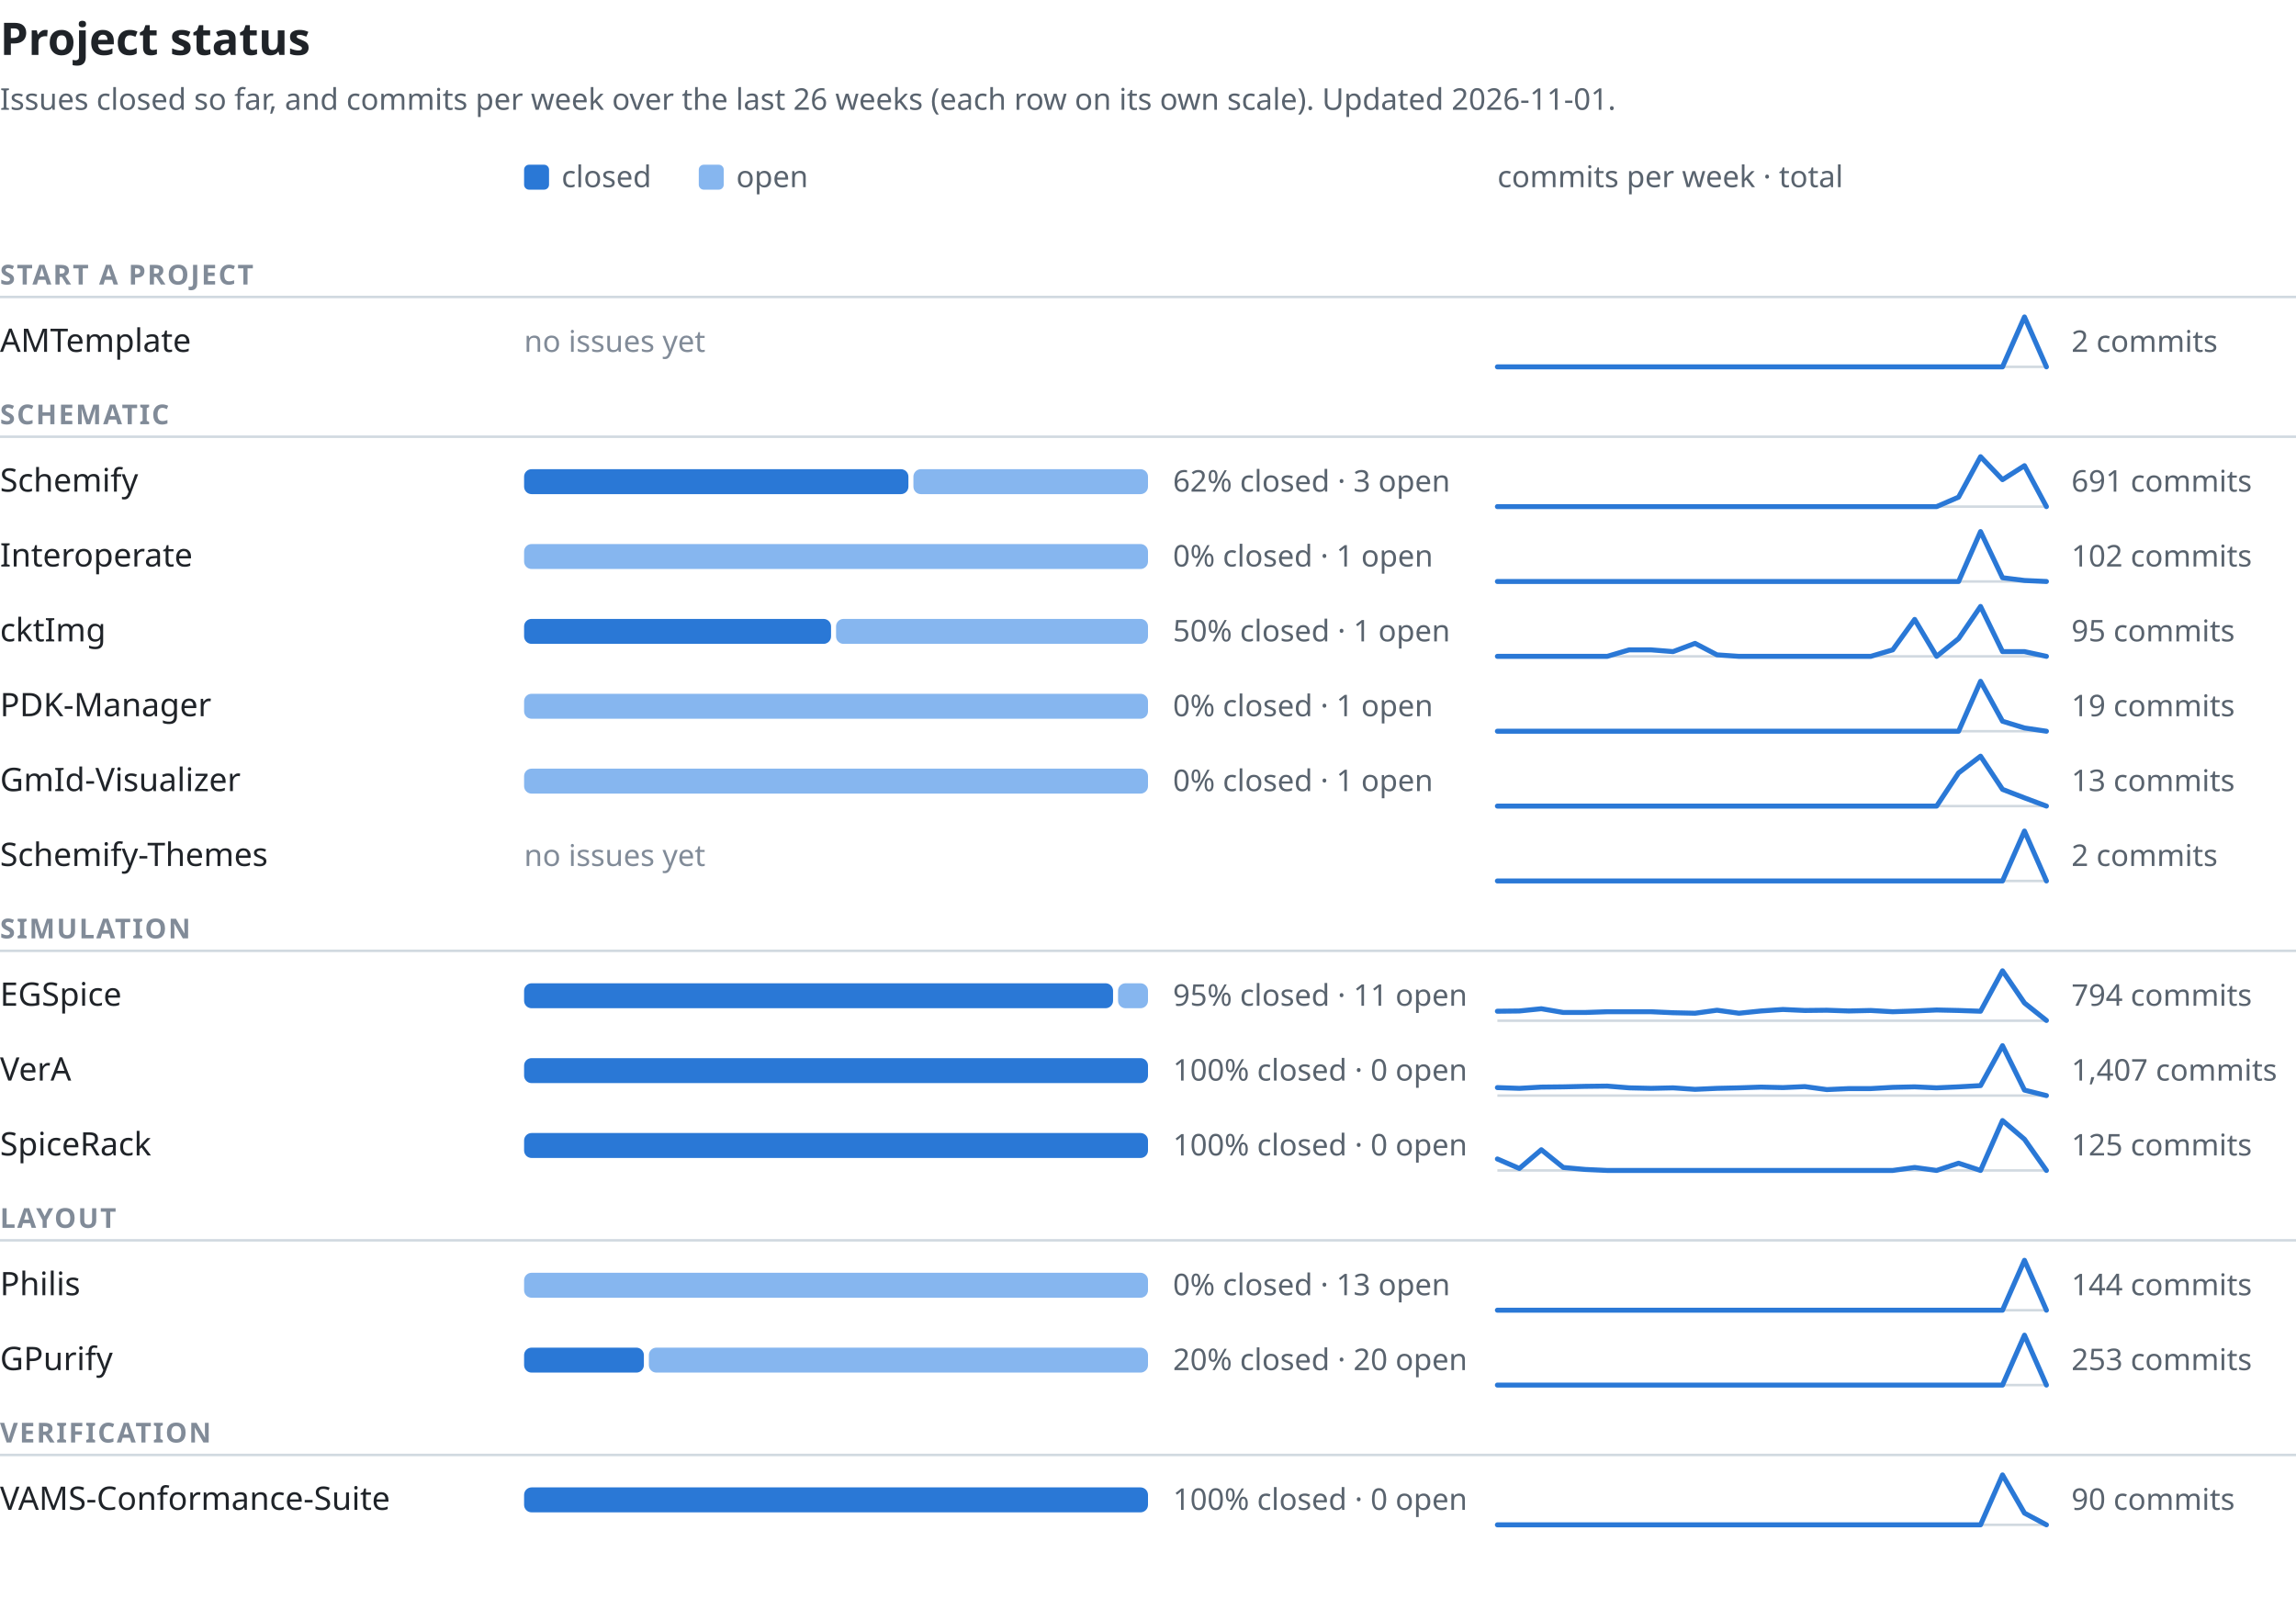
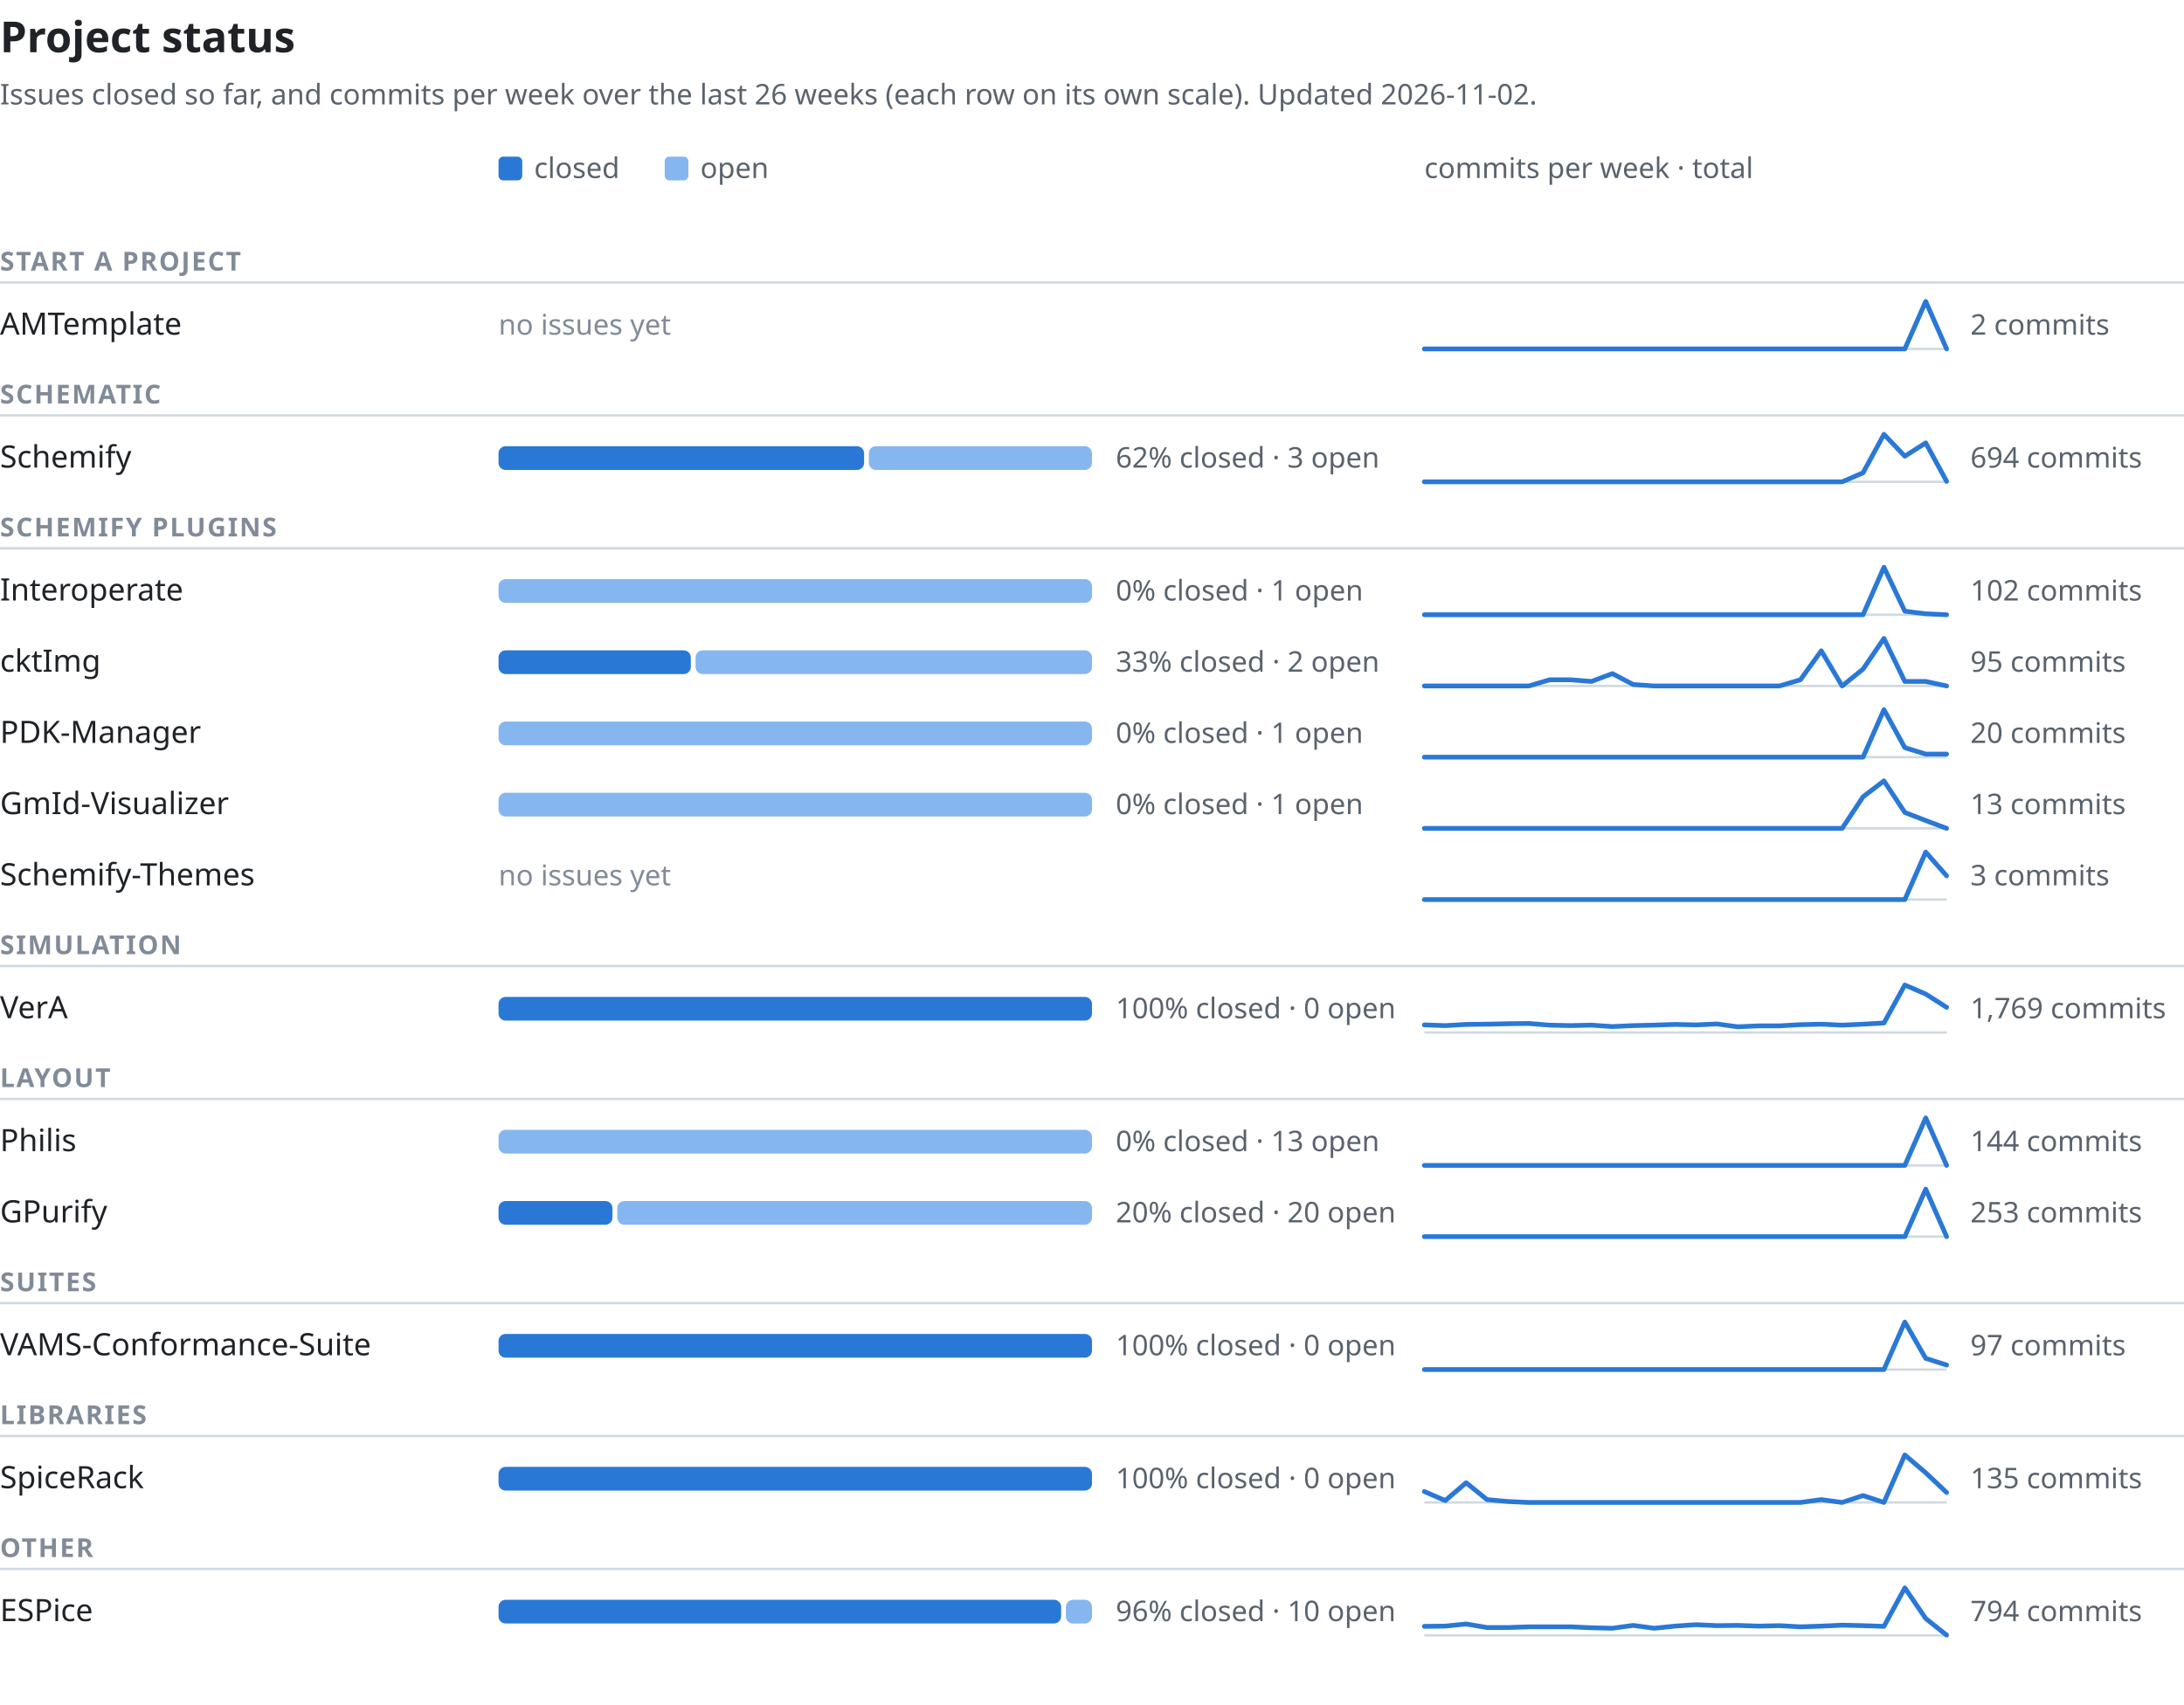
- <svg xmlns="http://www.w3.org/2000/svg" width="920" height="640" viewBox="0 0 920 640" font-family="-apple-system,BlinkMacSystemFont,'Segoe UI','Noto Sans',Helvetica,Arial,sans-serif" role="img" aria-labelledby="t d">
+ <svg xmlns="http://www.w3.org/2000/svg" width="920" height="718" viewBox="0 0 920 718" font-family="-apple-system,BlinkMacSystemFont,'Segoe UI','Noto Sans',Helvetica,Arial,sans-serif" role="img" aria-labelledby="t d">
  <text x="0" y="22" font-size="18" font-weight="600" fill="#1f2328">Project status</text>
-   <text x="0" y="44" font-size="12" fill="#59636e">Issues closed so far, and commits per week over the last 26 weeks (each row on its own scale). Updated 2026-11-01.</text>
+   <text x="0" y="44" font-size="12" fill="#59636e">Issues closed so far, and commits per week over the last 26 weeks (each row on its own scale). Updated 2026-11-02.</text>
  <rect x="210" y="66" width="10" height="10" rx="2" fill="#2a78d6" />
  <text x="225" y="75" font-size="12" fill="#59636e">closed</text>
  <rect x="280" y="66" width="10" height="10" rx="2" fill="#86b6ef" />
  <text x="295" y="75" font-size="12" fill="#59636e">open</text>
  <text x="600" y="75" font-size="12" fill="#59636e">commits per week · total</text>
  <text x="0" y="114" font-size="11" font-weight="600" letter-spacing="0.06em" fill="#818b98">START A PROJECT</text>
  <line x1="0" y1="119" x2="920" y2="119" stroke="#d1d9e0" stroke-width="1" />
  <text x="0" y="141.0" font-size="13" font-weight="500" fill="#1f2328">AMTemplate</text>
  <text x="210" y="141.0" font-size="12" fill="#818b98">no issues yet</text>
  <line x1="600" y1="147.0" x2="820" y2="147.0" stroke="#d1d9e0" stroke-width="1" />
  <polyline points="600.0,147.0 608.8,147.0 617.6,147.0 626.4,147.0 635.2,147.0 644.0,147.0 652.8,147.0 661.6,147.0 670.4,147.0 679.2,147.0 688.0,147.0 696.8,147.0 705.6,147.0 714.4,147.0 723.2,147.0 732.0,147.0 740.8,147.0 749.6,147.0 758.4,147.0 767.2,147.0 776.0,147.0 784.8,147.0 793.6,147.0 802.4,147.0 811.2,127.0 820.0,147.0" fill="none" stroke="#2a78d6" stroke-width="2" stroke-linejoin="round" stroke-linecap="round" />
  <text x="830" y="141.0" font-size="12" fill="#59636e" style="font-variant-numeric:tabular-nums">2 commits</text>
  <text x="0" y="170" font-size="11" font-weight="600" letter-spacing="0.06em" fill="#818b98">SCHEMATIC</text>
  <line x1="0" y1="175" x2="920" y2="175" stroke="#d1d9e0" stroke-width="1" />
  <text x="0" y="197.0" font-size="13" font-weight="500" fill="#1f2328">Schemify</text>
  <rect x="210" y="188.0" width="154" height="10" rx="3" fill="#2a78d6" />
  <rect x="366" y="188.0" width="94" height="10" rx="3" fill="#86b6ef" />
  <text x="470" y="197.0" font-size="12" fill="#59636e" style="font-variant-numeric:tabular-nums">62% closed · 3 open</text>
  <line x1="600" y1="203.0" x2="820" y2="203.0" stroke="#d1d9e0" stroke-width="1" />
-   <polyline points="600.0,203.0 608.8,203.0 617.6,203.0 626.4,203.0 635.2,203.0 644.0,203.0 652.8,203.0 661.6,203.0 670.4,203.0 679.2,203.0 688.0,203.0 696.8,203.0 705.6,203.0 714.4,203.0 723.2,203.0 732.0,203.0 740.8,203.0 749.6,203.0 758.4,203.0 767.2,203.0 776.0,203.0 784.8,199.2 793.6,183.0 802.4,192.2 811.2,186.6 820.0,203.0" fill="none" stroke="#2a78d6" stroke-width="2" stroke-linejoin="round" stroke-linecap="round" />
-   <text x="830" y="197.0" font-size="12" fill="#59636e" style="font-variant-numeric:tabular-nums">691 commits</text>
-   <text x="0" y="227.0" font-size="13" font-weight="500" fill="#1f2328">Interoperate</text>
-   <rect x="210" y="218.0" width="250" height="10" rx="3" fill="#86b6ef" />
-   <text x="470" y="227.0" font-size="12" fill="#59636e" style="font-variant-numeric:tabular-nums">0% closed · 1 open</text>
-   <line x1="600" y1="233.0" x2="820" y2="233.0" stroke="#d1d9e0" stroke-width="1" />
-   <polyline points="600.0,233.0 608.8,233.0 617.6,233.0 626.4,233.0 635.2,233.0 644.0,233.0 652.8,233.0 661.6,233.0 670.4,233.0 679.2,233.0 688.0,233.0 696.8,233.0 705.6,233.0 714.4,233.0 723.2,233.0 732.0,233.0 740.8,233.0 749.6,233.0 758.4,233.0 767.2,233.0 776.0,233.0 784.8,233.0 793.6,213.0 802.4,231.5 811.2,232.6 820.0,233.0" fill="none" stroke="#2a78d6" stroke-width="2" stroke-linejoin="round" stroke-linecap="round" />
-   <text x="830" y="227.0" font-size="12" fill="#59636e" style="font-variant-numeric:tabular-nums">102 commits</text>
-   <text x="0" y="257.0" font-size="13" font-weight="500" fill="#1f2328">cktImg</text>
-   <rect x="210" y="248.0" width="123" height="10" rx="3" fill="#2a78d6" />
-   <rect x="335" y="248.0" width="125" height="10" rx="3" fill="#86b6ef" />
-   <text x="470" y="257.0" font-size="12" fill="#59636e" style="font-variant-numeric:tabular-nums">50% closed · 1 open</text>
-   <line x1="600" y1="263.0" x2="820" y2="263.0" stroke="#d1d9e0" stroke-width="1" />
-   <polyline points="600.0,263.0 608.8,263.0 617.6,263.0 626.4,263.0 635.2,263.0 644.0,263.0 652.8,260.4 661.6,260.4 670.4,261.1 679.2,257.8 688.0,262.4 696.8,263.0 705.6,263.0 714.4,263.0 723.2,263.0 732.0,263.0 740.8,263.0 749.6,263.0 758.4,260.4 767.2,248.2 776.0,263.0 784.8,255.9 793.6,243.0 802.4,261.1 811.2,261.1 820.0,263.0" fill="none" stroke="#2a78d6" stroke-width="2" stroke-linejoin="round" stroke-linecap="round" />
-   <text x="830" y="257.0" font-size="12" fill="#59636e" style="font-variant-numeric:tabular-nums">95 commits</text>
-   <text x="0" y="287.0" font-size="13" font-weight="500" fill="#1f2328">PDK-Manager</text>
-   <rect x="210" y="278.0" width="250" height="10" rx="3" fill="#86b6ef" />
-   <text x="470" y="287.0" font-size="12" fill="#59636e" style="font-variant-numeric:tabular-nums">0% closed · 1 open</text>
-   <line x1="600" y1="293.0" x2="820" y2="293.0" stroke="#d1d9e0" stroke-width="1" />
-   <polyline points="600.0,293.0 608.8,293.0 617.6,293.0 626.4,293.0 635.2,293.0 644.0,293.0 652.8,293.0 661.6,293.0 670.4,293.0 679.2,293.0 688.0,293.0 696.8,293.0 705.6,293.0 714.4,293.0 723.2,293.0 732.0,293.0 740.8,293.0 749.6,293.0 758.4,293.0 767.2,293.0 776.0,293.0 784.8,293.0 793.6,273.0 802.4,289.0 811.2,291.7 820.0,293.0" fill="none" stroke="#2a78d6" stroke-width="2" stroke-linejoin="round" stroke-linecap="round" />
-   <text x="830" y="287.0" font-size="12" fill="#59636e" style="font-variant-numeric:tabular-nums">19 commits</text>
-   <text x="0" y="317.0" font-size="13" font-weight="500" fill="#1f2328">GmId-Visualizer</text>
-   <rect x="210" y="308.0" width="250" height="10" rx="3" fill="#86b6ef" />
-   <text x="470" y="317.0" font-size="12" fill="#59636e" style="font-variant-numeric:tabular-nums">0% closed · 1 open</text>
-   <line x1="600" y1="323.0" x2="820" y2="323.0" stroke="#d1d9e0" stroke-width="1" />
-   <polyline points="600.0,323.0 608.8,323.0 617.6,323.0 626.4,323.0 635.2,323.0 644.0,323.0 652.8,323.0 661.6,323.0 670.4,323.0 679.2,323.0 688.0,323.0 696.8,323.0 705.6,323.0 714.4,323.0 723.2,323.0 732.0,323.0 740.8,323.0 749.6,323.0 758.4,323.0 767.2,323.0 776.0,323.0 784.8,309.7 793.6,303.0 802.4,316.3 811.2,319.7 820.0,323.0" fill="none" stroke="#2a78d6" stroke-width="2" stroke-linejoin="round" stroke-linecap="round" />
-   <text x="830" y="317.0" font-size="12" fill="#59636e" style="font-variant-numeric:tabular-nums">13 commits</text>
-   <text x="0" y="347.0" font-size="13" font-weight="500" fill="#1f2328">Schemify-Themes</text>
-   <text x="210" y="347.0" font-size="12" fill="#818b98">no issues yet</text>
-   <line x1="600" y1="353.0" x2="820" y2="353.0" stroke="#d1d9e0" stroke-width="1" />
-   <polyline points="600.0,353.0 608.8,353.0 617.6,353.0 626.4,353.0 635.2,353.0 644.0,353.0 652.8,353.0 661.6,353.0 670.4,353.0 679.2,353.0 688.0,353.0 696.8,353.0 705.6,353.0 714.4,353.0 723.2,353.0 732.0,353.0 740.8,353.0 749.6,353.0 758.4,353.0 767.2,353.0 776.0,353.0 784.8,353.0 793.6,353.0 802.4,353.0 811.2,333.0 820.0,353.0" fill="none" stroke="#2a78d6" stroke-width="2" stroke-linejoin="round" stroke-linecap="round" />
-   <text x="830" y="347.0" font-size="12" fill="#59636e" style="font-variant-numeric:tabular-nums">2 commits</text>
-   <text x="0" y="376" font-size="11" font-weight="600" letter-spacing="0.06em" fill="#818b98">SIMULATION</text>
-   <line x1="0" y1="381" x2="920" y2="381" stroke="#d1d9e0" stroke-width="1" />
-   <text x="0" y="403.0" font-size="13" font-weight="500" fill="#1f2328">EGSpice</text>
-   <rect x="210" y="394.0" width="236" height="10" rx="3" fill="#2a78d6" />
-   <rect x="448" y="394.0" width="12" height="10" rx="3" fill="#86b6ef" />
-   <text x="470" y="403.0" font-size="12" fill="#59636e" style="font-variant-numeric:tabular-nums">95% closed · 11 open</text>
-   <line x1="600" y1="409.0" x2="820" y2="409.0" stroke="#d1d9e0" stroke-width="1" />
-   <polyline points="600.0,405.2 608.8,405.1 617.6,404.2 626.4,405.7 635.2,405.7 644.0,405.4 652.8,405.4 661.6,405.4 670.4,405.8 679.2,406.0 688.0,404.8 696.8,406.0 705.6,405.1 714.4,404.5 723.2,404.9 732.0,404.8 740.8,405.1 749.6,404.9 758.4,405.4 767.2,405.1 776.0,404.7 784.8,404.9 793.6,405.2 802.4,389.0 811.2,401.9 820.0,408.9" fill="none" stroke="#2a78d6" stroke-width="2" stroke-linejoin="round" stroke-linecap="round" />
-   <text x="830" y="403.0" font-size="12" fill="#59636e" style="font-variant-numeric:tabular-nums">794 commits</text>
-   <text x="0" y="433.0" font-size="13" font-weight="500" fill="#1f2328">VerA</text>
-   <rect x="210" y="424.0" width="250" height="10" rx="3" fill="#2a78d6" />
-   <text x="470" y="433.0" font-size="12" fill="#59636e" style="font-variant-numeric:tabular-nums">100% closed · 0 open</text>
-   <line x1="600" y1="439.0" x2="820" y2="439.0" stroke="#d1d9e0" stroke-width="1" />
-   <polyline points="600.0,435.8 608.8,436.1 617.6,435.6 626.4,435.5 635.2,435.3 644.0,435.2 652.8,435.9 661.6,436.1 670.4,435.9 679.2,436.5 688.0,436.1 696.8,435.9 705.6,435.6 714.4,435.8 723.2,435.4 732.0,436.6 740.8,436.2 749.6,436.2 758.4,435.7 767.2,435.5 776.0,435.9 784.8,435.5 793.6,435.0 802.4,419.0 811.2,436.8 820.0,439.0" fill="none" stroke="#2a78d6" stroke-width="2" stroke-linejoin="round" stroke-linecap="round" />
-   <text x="830" y="433.0" font-size="12" fill="#59636e" style="font-variant-numeric:tabular-nums">1,407 commits</text>
-   <text x="0" y="463.0" font-size="13" font-weight="500" fill="#1f2328">SpiceRack</text>
-   <rect x="210" y="454.0" width="250" height="10" rx="3" fill="#2a78d6" />
-   <text x="470" y="463.0" font-size="12" fill="#59636e" style="font-variant-numeric:tabular-nums">100% closed · 0 open</text>
-   <line x1="600" y1="469.0" x2="820" y2="469.0" stroke="#d1d9e0" stroke-width="1" />
-   <polyline points="600.0,464.4 608.8,468.2 617.6,460.7 626.4,467.8 635.2,468.6 644.0,469.0 652.8,469.0 661.6,469.0 670.4,469.0 679.2,469.0 688.0,469.0 696.8,469.0 705.6,469.0 714.4,469.0 723.2,469.0 732.0,469.0 740.8,469.0 749.6,469.0 758.4,469.0 767.2,467.8 776.0,469.0 784.8,466.1 793.6,469.0 802.4,449.0 811.2,456.5 820.0,469.0" fill="none" stroke="#2a78d6" stroke-width="2" stroke-linejoin="round" stroke-linecap="round" />
-   <text x="830" y="463.0" font-size="12" fill="#59636e" style="font-variant-numeric:tabular-nums">125 commits</text>
-   <text x="0" y="492" font-size="11" font-weight="600" letter-spacing="0.06em" fill="#818b98">LAYOUT</text>
-   <line x1="0" y1="497" x2="920" y2="497" stroke="#d1d9e0" stroke-width="1" />
-   <text x="0" y="519.0" font-size="13" font-weight="500" fill="#1f2328">Philis</text>
-   <rect x="210" y="510.0" width="250" height="10" rx="3" fill="#86b6ef" />
-   <text x="470" y="519.0" font-size="12" fill="#59636e" style="font-variant-numeric:tabular-nums">0% closed · 13 open</text>
-   <line x1="600" y1="525.0" x2="820" y2="525.0" stroke="#d1d9e0" stroke-width="1" />
-   <polyline points="600.0,525.0 608.8,525.0 617.6,525.0 626.4,525.0 635.2,525.0 644.0,525.0 652.8,525.0 661.6,525.0 670.4,525.0 679.2,525.0 688.0,525.0 696.8,525.0 705.6,525.0 714.4,525.0 723.2,525.0 732.0,525.0 740.8,525.0 749.6,525.0 758.4,525.0 767.2,525.0 776.0,525.0 784.8,525.0 793.6,525.0 802.4,525.0 811.2,505.0 820.0,525.0" fill="none" stroke="#2a78d6" stroke-width="2" stroke-linejoin="round" stroke-linecap="round" />
-   <text x="830" y="519.0" font-size="12" fill="#59636e" style="font-variant-numeric:tabular-nums">144 commits</text>
-   <text x="0" y="549.0" font-size="13" font-weight="500" fill="#1f2328">GPurify</text>
-   <rect x="210" y="540.0" width="48" height="10" rx="3" fill="#2a78d6" />
-   <rect x="260" y="540.0" width="200" height="10" rx="3" fill="#86b6ef" />
-   <text x="470" y="549.0" font-size="12" fill="#59636e" style="font-variant-numeric:tabular-nums">20% closed · 20 open</text>
-   <line x1="600" y1="555.0" x2="820" y2="555.0" stroke="#d1d9e0" stroke-width="1" />
-   <polyline points="600.0,555.0 608.8,555.0 617.6,555.0 626.4,555.0 635.2,555.0 644.0,555.0 652.8,555.0 661.6,555.0 670.4,555.0 679.2,555.0 688.0,555.0 696.8,555.0 705.6,555.0 714.4,555.0 723.2,555.0 732.0,555.0 740.8,555.0 749.6,555.0 758.4,555.0 767.2,555.0 776.0,555.0 784.8,555.0 793.6,555.0 802.4,555.0 811.2,535.0 820.0,555.0" fill="none" stroke="#2a78d6" stroke-width="2" stroke-linejoin="round" stroke-linecap="round" />
-   <text x="830" y="549.0" font-size="12" fill="#59636e" style="font-variant-numeric:tabular-nums">253 commits</text>
-   <text x="0" y="578" font-size="11" font-weight="600" letter-spacing="0.06em" fill="#818b98">VERIFICATION</text>
-   <line x1="0" y1="583" x2="920" y2="583" stroke="#d1d9e0" stroke-width="1" />
-   <text x="0" y="605.0" font-size="13" font-weight="500" fill="#1f2328">VAMS-Conformance-Suite</text>
-   <rect x="210" y="596.0" width="250" height="10" rx="3" fill="#2a78d6" />
-   <text x="470" y="605.0" font-size="12" fill="#59636e" style="font-variant-numeric:tabular-nums">100% closed · 0 open</text>
-   <line x1="600" y1="611.0" x2="820" y2="611.0" stroke="#d1d9e0" stroke-width="1" />
-   <polyline points="600.0,611.0 608.8,611.0 617.6,611.0 626.4,611.0 635.2,611.0 644.0,611.0 652.8,611.0 661.6,611.0 670.4,611.0 679.2,611.0 688.0,611.0 696.8,611.0 705.6,611.0 714.4,611.0 723.2,611.0 732.0,611.0 740.8,611.0 749.6,611.0 758.4,611.0 767.2,611.0 776.0,611.0 784.8,611.0 793.6,611.0 802.4,591.0 811.2,606.3 820.0,611.0" fill="none" stroke="#2a78d6" stroke-width="2" stroke-linejoin="round" stroke-linecap="round" />
-   <text x="830" y="605.0" font-size="12" fill="#59636e" style="font-variant-numeric:tabular-nums">90 commits</text>
+   <polyline points="600.0,203.0 608.8,203.0 617.6,203.0 626.4,203.0 635.2,203.0 644.0,203.0 652.8,203.0 661.6,203.0 670.4,203.0 679.2,203.0 688.0,203.0 696.8,203.0 705.6,203.0 714.4,203.0 723.2,203.0 732.0,203.0 740.8,203.0 749.6,203.0 758.4,203.0 767.2,203.0 776.0,203.0 784.8,199.2 793.6,183.0 802.4,192.2 811.2,186.6 820.0,202.8" fill="none" stroke="#2a78d6" stroke-width="2" stroke-linejoin="round" stroke-linecap="round" />
+   <text x="830" y="197.0" font-size="12" fill="#59636e" style="font-variant-numeric:tabular-nums">694 commits</text>
+   <text x="0" y="226" font-size="11" font-weight="600" letter-spacing="0.06em" fill="#818b98">SCHEMIFY PLUGINS</text>
+   <line x1="0" y1="231" x2="920" y2="231" stroke="#d1d9e0" stroke-width="1" />
+   <text x="0" y="253.0" font-size="13" font-weight="500" fill="#1f2328">Interoperate</text>
+   <rect x="210" y="244.0" width="250" height="10" rx="3" fill="#86b6ef" />
+   <text x="470" y="253.0" font-size="12" fill="#59636e" style="font-variant-numeric:tabular-nums">0% closed · 1 open</text>
+   <line x1="600" y1="259.0" x2="820" y2="259.0" stroke="#d1d9e0" stroke-width="1" />
+   <polyline points="600.0,259.0 608.8,259.0 617.6,259.0 626.4,259.0 635.2,259.0 644.0,259.0 652.8,259.0 661.6,259.0 670.4,259.0 679.2,259.0 688.0,259.0 696.8,259.0 705.6,259.0 714.4,259.0 723.2,259.0 732.0,259.0 740.8,259.0 749.6,259.0 758.4,259.0 767.2,259.0 776.0,259.0 784.8,259.0 793.6,239.0 802.4,257.5 811.2,258.6 820.0,259.0" fill="none" stroke="#2a78d6" stroke-width="2" stroke-linejoin="round" stroke-linecap="round" />
+   <text x="830" y="253.0" font-size="12" fill="#59636e" style="font-variant-numeric:tabular-nums">102 commits</text>
+   <text x="0" y="283.0" font-size="13" font-weight="500" fill="#1f2328">cktImg</text>
+   <rect x="210" y="274.0" width="81" height="10" rx="3" fill="#2a78d6" />
+   <rect x="293" y="274.0" width="167" height="10" rx="3" fill="#86b6ef" />
+   <text x="470" y="283.0" font-size="12" fill="#59636e" style="font-variant-numeric:tabular-nums">33% closed · 2 open</text>
+   <line x1="600" y1="289.0" x2="820" y2="289.0" stroke="#d1d9e0" stroke-width="1" />
+   <polyline points="600.0,289.0 608.8,289.0 617.6,289.0 626.4,289.0 635.2,289.0 644.0,289.0 652.8,286.4 661.6,286.4 670.4,287.1 679.2,283.8 688.0,288.4 696.8,289.0 705.6,289.0 714.4,289.0 723.2,289.0 732.0,289.0 740.8,289.0 749.6,289.0 758.4,286.4 767.2,274.2 776.0,289.0 784.8,281.9 793.6,269.0 802.4,287.1 811.2,287.1 820.0,289.0" fill="none" stroke="#2a78d6" stroke-width="2" stroke-linejoin="round" stroke-linecap="round" />
+   <text x="830" y="283.0" font-size="12" fill="#59636e" style="font-variant-numeric:tabular-nums">95 commits</text>
+   <text x="0" y="313.0" font-size="13" font-weight="500" fill="#1f2328">PDK-Manager</text>
+   <rect x="210" y="304.0" width="250" height="10" rx="3" fill="#86b6ef" />
+   <text x="470" y="313.0" font-size="12" fill="#59636e" style="font-variant-numeric:tabular-nums">0% closed · 1 open</text>
+   <line x1="600" y1="319.0" x2="820" y2="319.0" stroke="#d1d9e0" stroke-width="1" />
+   <polyline points="600.0,319.0 608.8,319.0 617.6,319.0 626.4,319.0 635.2,319.0 644.0,319.0 652.8,319.0 661.6,319.0 670.4,319.0 679.2,319.0 688.0,319.0 696.8,319.0 705.6,319.0 714.4,319.0 723.2,319.0 732.0,319.0 740.8,319.0 749.6,319.0 758.4,319.0 767.2,319.0 776.0,319.0 784.8,319.0 793.6,299.0 802.4,315.0 811.2,317.7 820.0,317.7" fill="none" stroke="#2a78d6" stroke-width="2" stroke-linejoin="round" stroke-linecap="round" />
+   <text x="830" y="313.0" font-size="12" fill="#59636e" style="font-variant-numeric:tabular-nums">20 commits</text>
+   <text x="0" y="343.0" font-size="13" font-weight="500" fill="#1f2328">GmId-Visualizer</text>
+   <rect x="210" y="334.0" width="250" height="10" rx="3" fill="#86b6ef" />
+   <text x="470" y="343.0" font-size="12" fill="#59636e" style="font-variant-numeric:tabular-nums">0% closed · 1 open</text>
+   <line x1="600" y1="349.0" x2="820" y2="349.0" stroke="#d1d9e0" stroke-width="1" />
+   <polyline points="600.0,349.0 608.8,349.0 617.6,349.0 626.4,349.0 635.2,349.0 644.0,349.0 652.8,349.0 661.6,349.0 670.4,349.0 679.2,349.0 688.0,349.0 696.8,349.0 705.6,349.0 714.4,349.0 723.2,349.0 732.0,349.0 740.8,349.0 749.6,349.0 758.4,349.0 767.2,349.0 776.0,349.0 784.8,335.7 793.6,329.0 802.4,342.3 811.2,345.7 820.0,349.0" fill="none" stroke="#2a78d6" stroke-width="2" stroke-linejoin="round" stroke-linecap="round" />
+   <text x="830" y="343.0" font-size="12" fill="#59636e" style="font-variant-numeric:tabular-nums">13 commits</text>
+   <text x="0" y="373.0" font-size="13" font-weight="500" fill="#1f2328">Schemify-Themes</text>
+   <text x="210" y="373.0" font-size="12" fill="#818b98">no issues yet</text>
+   <line x1="600" y1="379.0" x2="820" y2="379.0" stroke="#d1d9e0" stroke-width="1" />
+   <polyline points="600.0,379.0 608.8,379.0 617.6,379.0 626.4,379.0 635.2,379.0 644.0,379.0 652.8,379.0 661.6,379.0 670.4,379.0 679.2,379.0 688.0,379.0 696.8,379.0 705.6,379.0 714.4,379.0 723.2,379.0 732.0,379.0 740.8,379.0 749.6,379.0 758.4,379.0 767.2,379.0 776.0,379.0 784.8,379.0 793.6,379.0 802.4,379.0 811.2,359.0 820.0,369.0" fill="none" stroke="#2a78d6" stroke-width="2" stroke-linejoin="round" stroke-linecap="round" />
+   <text x="830" y="373.0" font-size="12" fill="#59636e" style="font-variant-numeric:tabular-nums">3 commits</text>
+   <text x="0" y="402" font-size="11" font-weight="600" letter-spacing="0.06em" fill="#818b98">SIMULATION</text>
+   <line x1="0" y1="407" x2="920" y2="407" stroke="#d1d9e0" stroke-width="1" />
+   <text x="0" y="429.0" font-size="13" font-weight="500" fill="#1f2328">VerA</text>
+   <rect x="210" y="420.0" width="250" height="10" rx="3" fill="#2a78d6" />
+   <text x="470" y="429.0" font-size="12" fill="#59636e" style="font-variant-numeric:tabular-nums">100% closed · 0 open</text>
+   <line x1="600" y1="435.0" x2="820" y2="435.0" stroke="#d1d9e0" stroke-width="1" />
+   <polyline points="600.0,431.8 608.8,432.1 617.6,431.6 626.4,431.5 635.2,431.3 644.0,431.2 652.8,431.9 661.6,432.1 670.4,431.9 679.2,432.5 688.0,432.1 696.8,431.9 705.6,431.6 714.4,431.8 723.2,431.4 732.0,432.6 740.8,432.2 749.6,432.2 758.4,431.7 767.2,431.5 776.0,431.9 784.8,431.5 793.6,431.0 802.4,415.0 811.2,418.8 820.0,424.4" fill="none" stroke="#2a78d6" stroke-width="2" stroke-linejoin="round" stroke-linecap="round" />
+   <text x="830" y="429.0" font-size="12" fill="#59636e" style="font-variant-numeric:tabular-nums">1,769 commits</text>
+   <text x="0" y="458" font-size="11" font-weight="600" letter-spacing="0.06em" fill="#818b98">LAYOUT</text>
+   <line x1="0" y1="463" x2="920" y2="463" stroke="#d1d9e0" stroke-width="1" />
+   <text x="0" y="485.0" font-size="13" font-weight="500" fill="#1f2328">Philis</text>
+   <rect x="210" y="476.0" width="250" height="10" rx="3" fill="#86b6ef" />
+   <text x="470" y="485.0" font-size="12" fill="#59636e" style="font-variant-numeric:tabular-nums">0% closed · 13 open</text>
+   <line x1="600" y1="491.0" x2="820" y2="491.0" stroke="#d1d9e0" stroke-width="1" />
+   <polyline points="600.0,491.0 608.8,491.0 617.6,491.0 626.4,491.0 635.2,491.0 644.0,491.0 652.8,491.0 661.6,491.0 670.4,491.0 679.2,491.0 688.0,491.0 696.8,491.0 705.6,491.0 714.4,491.0 723.2,491.0 732.0,491.0 740.8,491.0 749.6,491.0 758.4,491.0 767.2,491.0 776.0,491.0 784.8,491.0 793.6,491.0 802.4,491.0 811.2,471.0 820.0,491.0" fill="none" stroke="#2a78d6" stroke-width="2" stroke-linejoin="round" stroke-linecap="round" />
+   <text x="830" y="485.0" font-size="12" fill="#59636e" style="font-variant-numeric:tabular-nums">144 commits</text>
+   <text x="0" y="515.0" font-size="13" font-weight="500" fill="#1f2328">GPurify</text>
+   <rect x="210" y="506.0" width="48" height="10" rx="3" fill="#2a78d6" />
+   <rect x="260" y="506.0" width="200" height="10" rx="3" fill="#86b6ef" />
+   <text x="470" y="515.0" font-size="12" fill="#59636e" style="font-variant-numeric:tabular-nums">20% closed · 20 open</text>
+   <line x1="600" y1="521.0" x2="820" y2="521.0" stroke="#d1d9e0" stroke-width="1" />
+   <polyline points="600.0,521.0 608.8,521.0 617.6,521.0 626.4,521.0 635.2,521.0 644.0,521.0 652.8,521.0 661.6,521.0 670.4,521.0 679.2,521.0 688.0,521.0 696.8,521.0 705.6,521.0 714.4,521.0 723.2,521.0 732.0,521.0 740.8,521.0 749.6,521.0 758.4,521.0 767.2,521.0 776.0,521.0 784.8,521.0 793.6,521.0 802.4,521.0 811.2,501.0 820.0,521.0" fill="none" stroke="#2a78d6" stroke-width="2" stroke-linejoin="round" stroke-linecap="round" />
+   <text x="830" y="515.0" font-size="12" fill="#59636e" style="font-variant-numeric:tabular-nums">253 commits</text>
+   <text x="0" y="544" font-size="11" font-weight="600" letter-spacing="0.06em" fill="#818b98">SUITES</text>
+   <line x1="0" y1="549" x2="920" y2="549" stroke="#d1d9e0" stroke-width="1" />
+   <text x="0" y="571.0" font-size="13" font-weight="500" fill="#1f2328">VAMS-Conformance-Suite</text>
+   <rect x="210" y="562.0" width="250" height="10" rx="3" fill="#2a78d6" />
+   <text x="470" y="571.0" font-size="12" fill="#59636e" style="font-variant-numeric:tabular-nums">100% closed · 0 open</text>
+   <line x1="600" y1="577.0" x2="820" y2="577.0" stroke="#d1d9e0" stroke-width="1" />
+   <polyline points="600.0,577.0 608.8,577.0 617.6,577.0 626.4,577.0 635.2,577.0 644.0,577.0 652.8,577.0 661.6,577.0 670.4,577.0 679.2,577.0 688.0,577.0 696.8,577.0 705.6,577.0 714.4,577.0 723.2,577.0 732.0,577.0 740.8,577.0 749.6,577.0 758.4,577.0 767.2,577.0 776.0,577.0 784.8,577.0 793.6,577.0 802.4,557.0 811.2,572.3 820.0,575.1" fill="none" stroke="#2a78d6" stroke-width="2" stroke-linejoin="round" stroke-linecap="round" />
+   <text x="830" y="571.0" font-size="12" fill="#59636e" style="font-variant-numeric:tabular-nums">97 commits</text>
+   <text x="0" y="600" font-size="11" font-weight="600" letter-spacing="0.06em" fill="#818b98">LIBRARIES</text>
+   <line x1="0" y1="605" x2="920" y2="605" stroke="#d1d9e0" stroke-width="1" />
+   <text x="0" y="627.0" font-size="13" font-weight="500" fill="#1f2328">SpiceRack</text>
+   <rect x="210" y="618.0" width="250" height="10" rx="3" fill="#2a78d6" />
+   <text x="470" y="627.0" font-size="12" fill="#59636e" style="font-variant-numeric:tabular-nums">100% closed · 0 open</text>
+   <line x1="600" y1="633.0" x2="820" y2="633.0" stroke="#d1d9e0" stroke-width="1" />
+   <polyline points="600.0,628.4 608.8,632.2 617.6,624.7 626.4,631.8 635.2,632.6 644.0,633.0 652.8,633.0 661.6,633.0 670.4,633.0 679.2,633.0 688.0,633.0 696.8,633.0 705.6,633.0 714.4,633.0 723.2,633.0 732.0,633.0 740.8,633.0 749.6,633.0 758.4,633.0 767.2,631.8 776.0,633.0 784.8,630.1 793.6,633.0 802.4,613.0 811.2,620.5 820.0,628.8" fill="none" stroke="#2a78d6" stroke-width="2" stroke-linejoin="round" stroke-linecap="round" />
+   <text x="830" y="627.0" font-size="12" fill="#59636e" style="font-variant-numeric:tabular-nums">135 commits</text>
+   <text x="0" y="656" font-size="11" font-weight="600" letter-spacing="0.06em" fill="#818b98">OTHER</text>
+   <line x1="0" y1="661" x2="920" y2="661" stroke="#d1d9e0" stroke-width="1" />
+   <text x="0" y="683.0" font-size="13" font-weight="500" fill="#1f2328">ESPice</text>
+   <rect x="210" y="674.0" width="237" height="10" rx="3" fill="#2a78d6" />
+   <rect x="449" y="674.0" width="11" height="10" rx="3" fill="#86b6ef" />
+   <text x="470" y="683.0" font-size="12" fill="#59636e" style="font-variant-numeric:tabular-nums">96% closed · 10 open</text>
+   <line x1="600" y1="689.0" x2="820" y2="689.0" stroke="#d1d9e0" stroke-width="1" />
+   <polyline points="600.0,685.2 608.8,685.1 617.6,684.2 626.4,685.7 635.2,685.7 644.0,685.4 652.8,685.4 661.6,685.4 670.4,685.8 679.2,686.0 688.0,684.8 696.8,686.0 705.6,685.1 714.4,684.5 723.2,684.9 732.0,684.8 740.8,685.1 749.6,684.9 758.4,685.4 767.2,685.1 776.0,684.7 784.8,684.9 793.6,685.2 802.4,669.0 811.2,681.9 820.0,688.9" fill="none" stroke="#2a78d6" stroke-width="2" stroke-linejoin="round" stroke-linecap="round" />
+   <text x="830" y="683.0" font-size="12" fill="#59636e" style="font-variant-numeric:tabular-nums">794 commits</text>
</svg>
